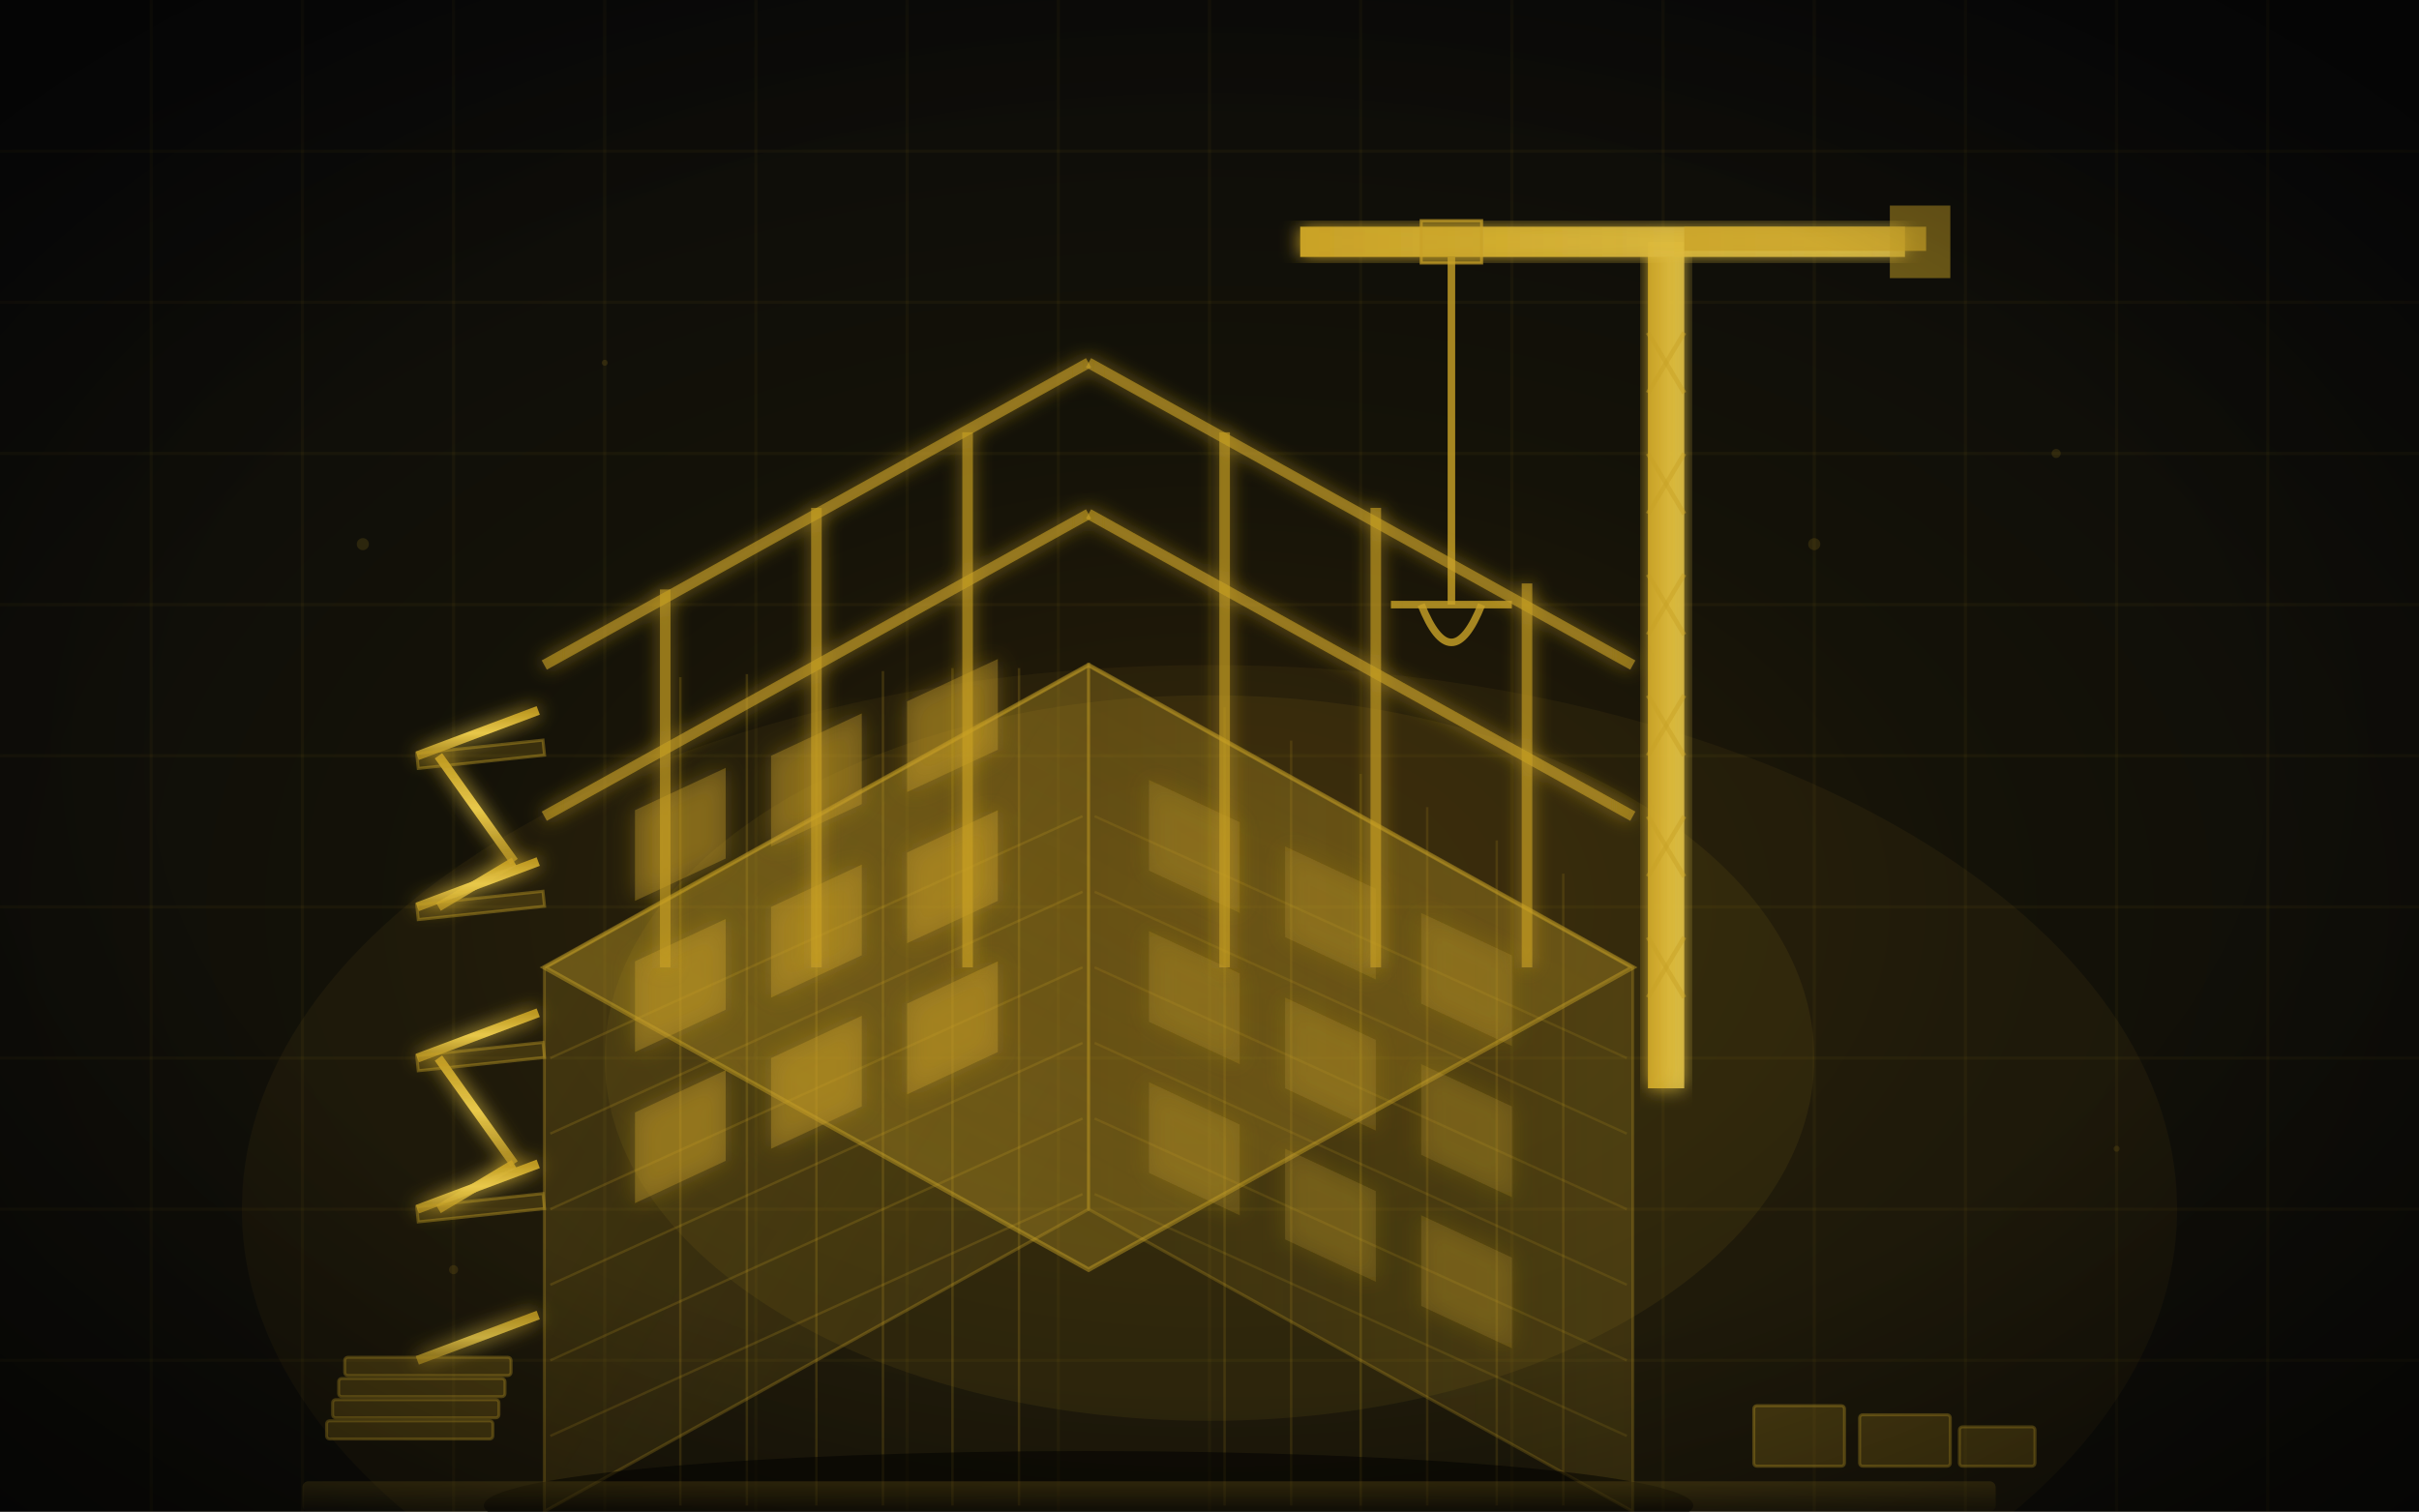
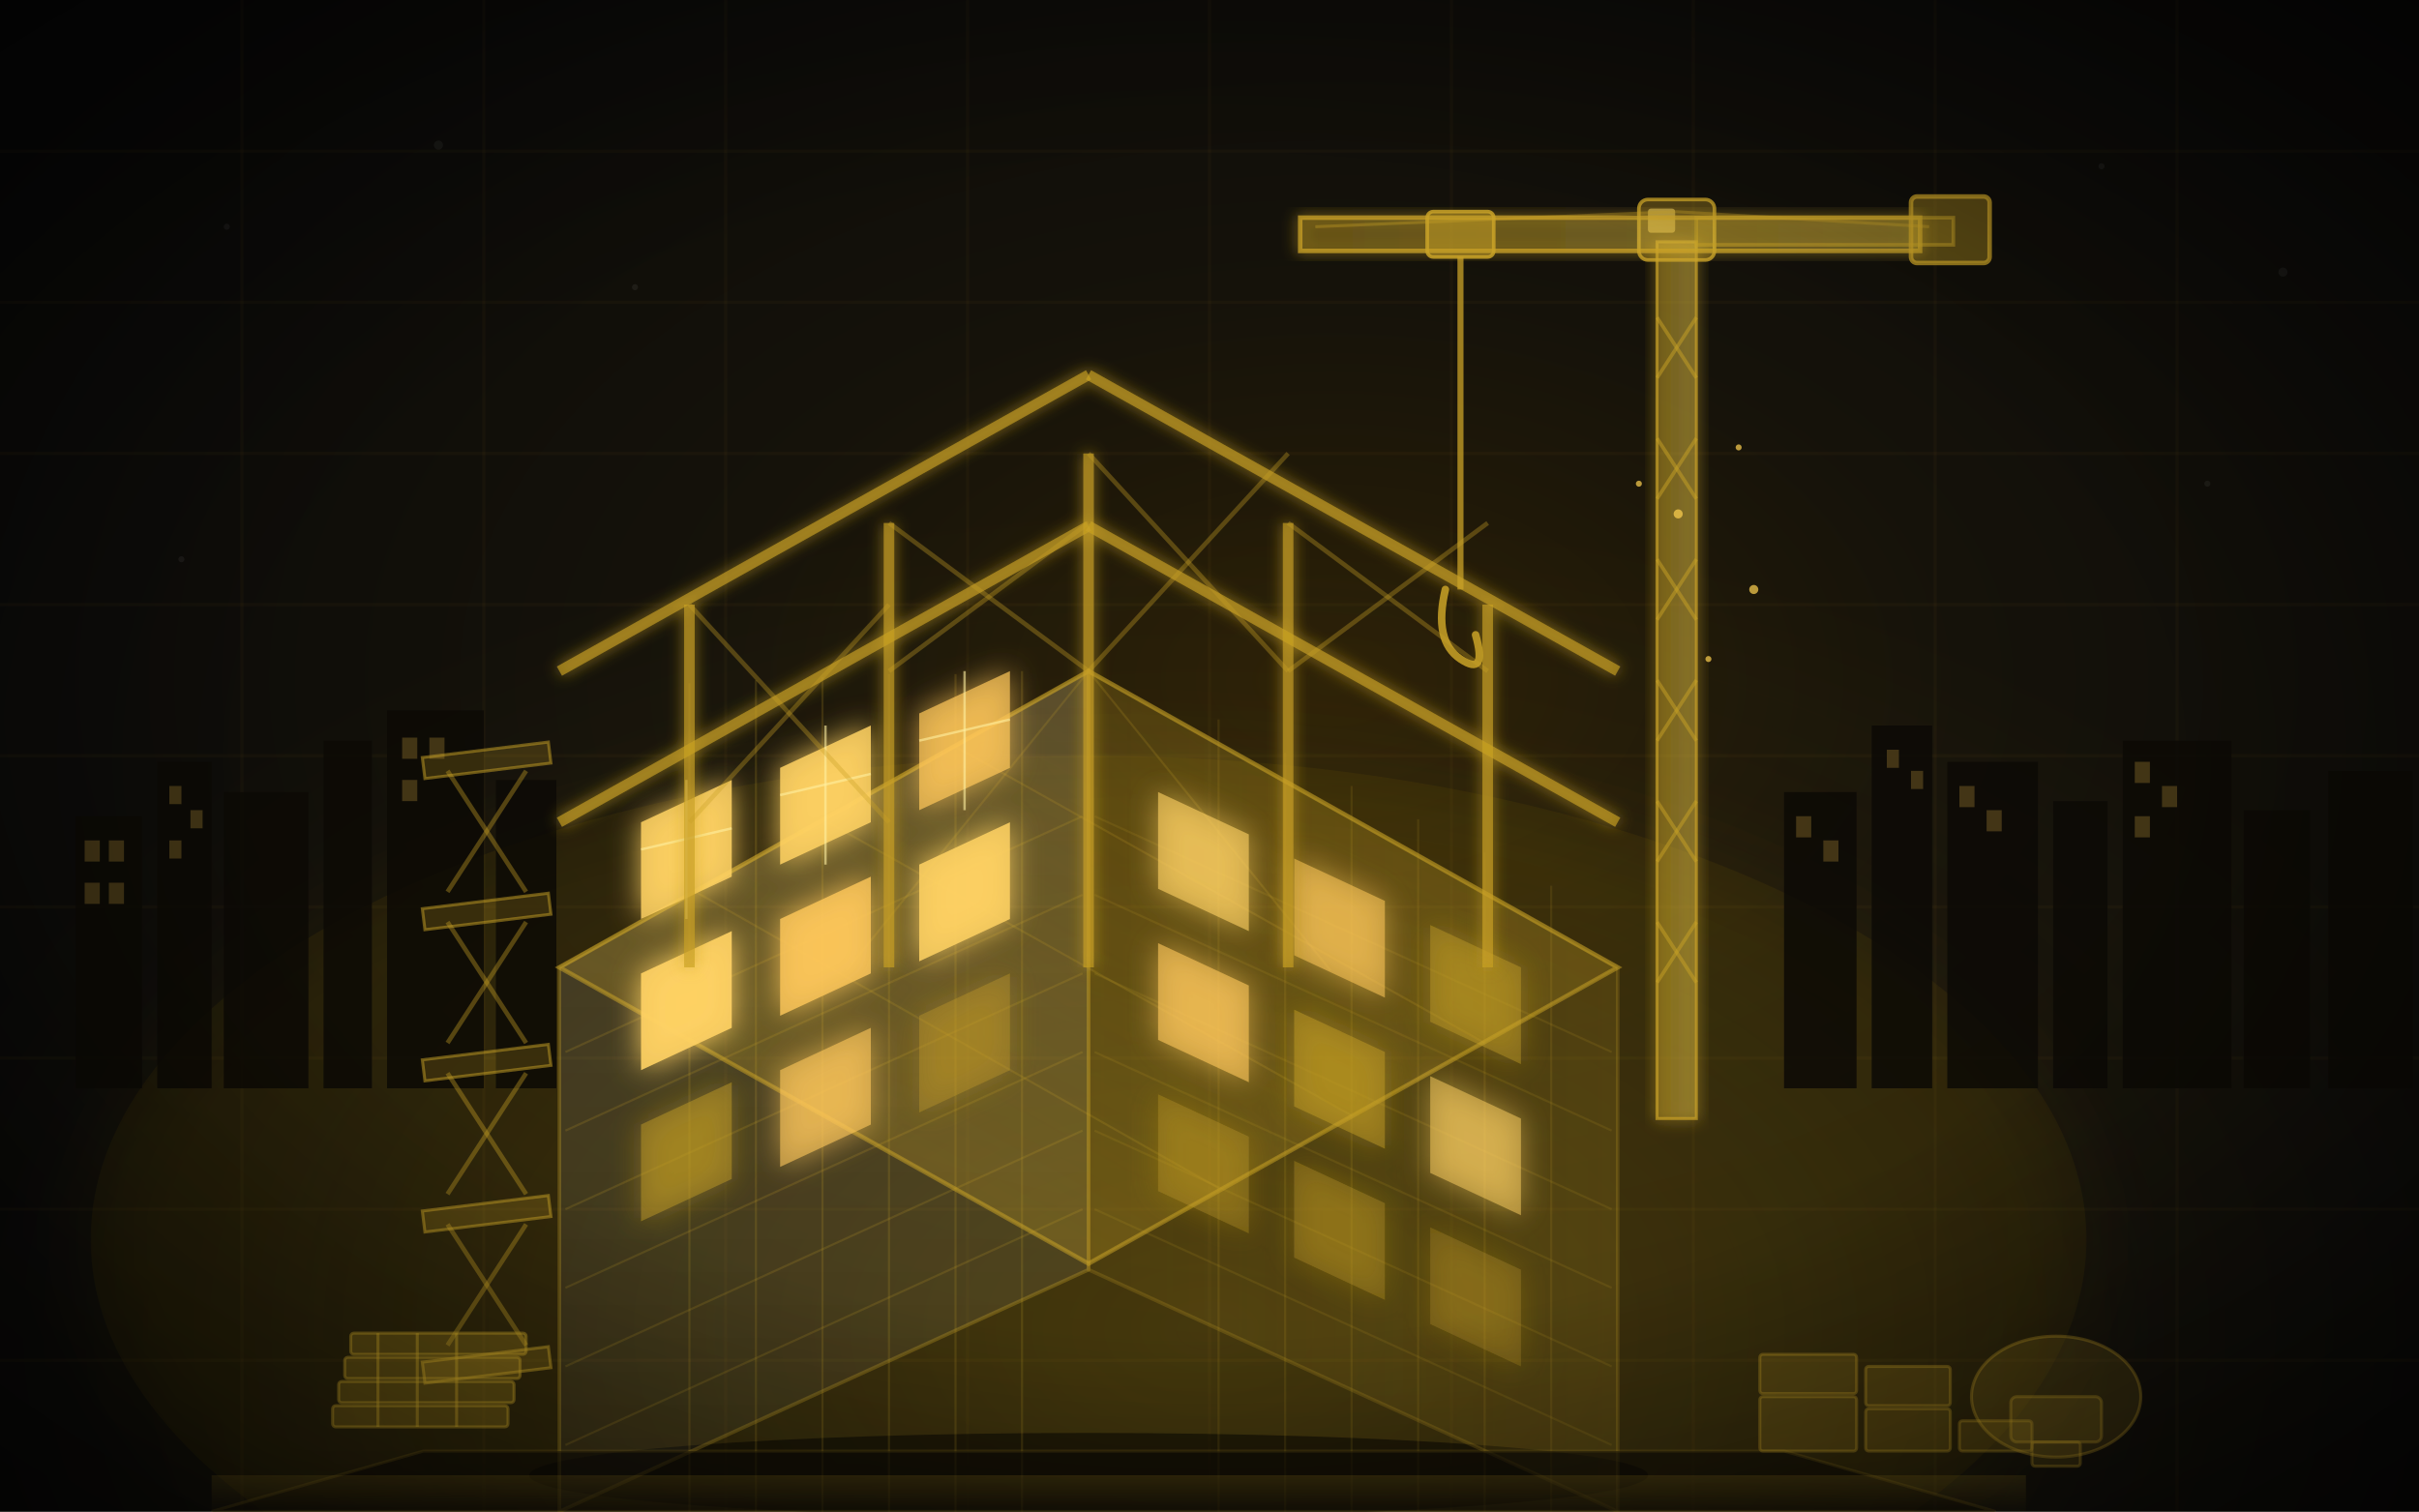
<svg xmlns="http://www.w3.org/2000/svg" viewBox="0 0 800 500" width="800" height="500">
  <defs>
-     <radialGradient id="bgGlow" cx="50%" cy="60%" r="70%">
-       <stop offset="0%" stop-color="#2a1f08" stop-opacity="1" />
-       <stop offset="45%" stop-color="#141208" stop-opacity="1" />
-       <stop offset="100%" stop-color="#0a0a0a" stop-opacity="1" />
+     <radialGradient id="bc-bgGlow" cx="55%" cy="45%" r="65%">
+       <stop offset="0%" stop-color="#2a1f06" />
+       <stop offset="40%" stop-color="#15120a" />
+       <stop offset="100%" stop-color="#080808" />
    </radialGradient>
-     <linearGradient id="bgBase" x1="0%" y1="0%" x2="0%" y2="100%">
-       <stop offset="0%" stop-color="#0d0d0d" />
-       <stop offset="100%" stop-color="#1a1505" />
-     </linearGradient>
-     <linearGradient id="buildFace" x1="0%" y1="0%" x2="100%" y2="100%">
-       <stop offset="0%" stop-color="#C9A227" stop-opacity="0.22" />
-       <stop offset="100%" stop-color="#C9A227" stop-opacity="0.08" />
-     </linearGradient>
-     <linearGradient id="buildTop" x1="0%" y1="100%" x2="100%" y2="0%">
-       <stop offset="0%" stop-color="#C9A227" stop-opacity="0.35" />
-       <stop offset="100%" stop-color="#C9A227" stop-opacity="0.15" />
-     </linearGradient>
-     <linearGradient id="buildSide" x1="0%" y1="0%" x2="100%" y2="0%">
-       <stop offset="0%" stop-color="#C9A227" stop-opacity="0.08" />
-       <stop offset="100%" stop-color="#C9A227" stop-opacity="0.18" />
-     </linearGradient>
-     <linearGradient id="steelBeam" x1="0%" y1="0%" x2="0%" y2="100%">
-       <stop offset="0%" stop-color="#C9A227" stop-opacity="0.9" />
-       <stop offset="50%" stop-color="#e8c84a" stop-opacity="1" />
-       <stop offset="100%" stop-color="#C9A227" stop-opacity="0.7" />
-     </linearGradient>
-     <filter id="beamGlow" x="-20%" y="-20%" width="140%" height="140%">
-       <feGaussianBlur stdDeviation="3" result="blur" />
+     <linearGradient id="bc-bgBase" x1="0%" y1="0%" x2="0%" y2="100%">
+       <stop offset="0%" stop-color="#0e0d0b" />
+       <stop offset="100%" stop-color="#1c1505" />
+     </linearGradient>
+     <radialGradient id="bc-siteGlow" cx="50%" cy="88%" r="55%">
+       <stop offset="0%" stop-color="rgba(201,162,39,0.2)" />
+       <stop offset="70%" stop-color="rgba(201,162,39,0.04)" />
+       <stop offset="100%" stop-color="rgba(201,162,39,0)" />
+     </radialGradient>
+     <linearGradient id="bc-faceFront" x1="0%" y1="0%" x2="0%" y2="100%">
+       <stop offset="0%" stop-color="rgba(255,255,255,0.14)" />
+       <stop offset="100%" stop-color="rgba(255,255,255,0.04)" />
+     </linearGradient>
+     <linearGradient id="bc-faceSide" x1="0%" y1="0%" x2="100%" y2="0%">
+       <stop offset="0%" stop-color="rgba(201,162,39,0.07)" />
+       <stop offset="100%" stop-color="rgba(201,162,39,0.16)" />
+     </linearGradient>
+     <linearGradient id="bc-faceTop" x1="0%" y1="100%" x2="100%" y2="0%">
+       <stop offset="0%" stop-color="rgba(201,162,39,0.3)" />
+       <stop offset="100%" stop-color="rgba(201,162,39,0.12)" />
+     </linearGradient>
+     <linearGradient id="bc-steelBeam" x1="0%" y1="0%" x2="0%" y2="100%">
+       <stop offset="0%" stop-color="#e8c84a" />
+       <stop offset="50%" stop-color="#C9A227" />
+       <stop offset="100%" stop-color="#8a6a1a" />
+     </linearGradient>
+     <linearGradient id="bc-craneGrad" x1="0%" y1="0%" x2="100%" y2="0%">
+       <stop offset="0%" stop-color="#C9A227" />
+       <stop offset="100%" stop-color="#e8c84a" />
+     </linearGradient>
+     <radialGradient id="bc-winGlow" cx="50%" cy="50%" r="50%">
+       <stop offset="0%" stop-color="rgba(255,220,120,0.95)" />
+       <stop offset="100%" stop-color="rgba(201,162,39,0.35)" />
+     </radialGradient>
+     <filter id="bc-beamGlow" x="-30%" y="-30%" width="160%" height="160%">
+       <feGaussianBlur stdDeviation="2.5" result="blur" />
      <feMerge>
        <feMergeNode in="blur" />
        <feMergeNode in="SourceGraphic" />
      </feMerge>
    </filter>
-     <filter id="softGlow" x="-50%" y="-50%" width="200%" height="200%">
-       <feGaussianBlur stdDeviation="18" result="blur" />
+     <filter id="bc-winFilter" x="-60%" y="-60%" width="220%" height="220%">
+       <feGaussianBlur stdDeviation="5" result="blur" />
      <feMerge>
        <feMergeNode in="blur" />
        <feMergeNode in="SourceGraphic" />
      </feMerge>
    </filter>
-     <filter id="winGlow" x="-50%" y="-50%" width="200%" height="200%">
-       <feGaussianBlur stdDeviation="4" result="blur" />
+     <filter id="bc-softGlow" x="-50%" y="-50%" width="200%" height="200%">
+       <feGaussianBlur stdDeviation="15" result="blur" />
      <feMerge>
        <feMergeNode in="blur" />
        <feMergeNode in="SourceGraphic" />
      </feMerge>
    </filter>
-     <linearGradient id="craneGrad" x1="0%" y1="0%" x2="100%" y2="0%">
-       <stop offset="0%" stop-color="#C9A227" stop-opacity="1" />
-       <stop offset="100%" stop-color="#e8c84a" stop-opacity="0.8" />
-     </linearGradient>
-     <linearGradient id="groundGrad" x1="0%" y1="0%" x2="0%" y2="100%">
-       <stop offset="0%" stop-color="#C9A227" stop-opacity="0.2" />
-       <stop offset="100%" stop-color="#C9A227" stop-opacity="0.03" />
+     <radialGradient id="bc-vignette" cx="50%" cy="50%" r="70%">
+       <stop offset="55%" stop-color="transparent" />
+       <stop offset="100%" stop-color="rgba(0,0,0,0.6)" />
+     </radialGradient>
+     <linearGradient id="bc-groundGrad" x1="0%" y1="0%" x2="0%" y2="100%">
+       <stop offset="0%" stop-color="rgba(201,162,39,0.18)" />
+       <stop offset="100%" stop-color="rgba(201,162,39,0.02)" />
    </linearGradient>
  </defs>
-   <rect width="800" height="500" fill="url(#bgBase)" />
-   <rect width="800" height="500" fill="url(#bgGlow)" />
-   <ellipse cx="400" cy="400" rx="320" ry="180" fill="#C9A227" fill-opacity="0.06" />
-   <ellipse cx="400" cy="350" rx="200" ry="120" fill="#C9A227" fill-opacity="0.08" />
-   <g stroke="rgba(201,162,39,0.05)" stroke-width="1" fill="none">
+   <rect width="800" height="500" fill="url(#bc-bgBase)" />
+   <rect width="800" height="500" fill="url(#bc-bgGlow)" />
+   <rect width="800" height="500" fill="url(#bc-siteGlow)" />
+   <g stroke="rgba(201,162,39,0.04)" stroke-width="1" fill="none">
    <line x1="0" y1="50" x2="800" y2="50" />
    <line x1="0" y1="100" x2="800" y2="100" />
    <line x1="0" y1="150" x2="800" y2="150" />
    <line x1="0" y1="200" x2="800" y2="200" />
    <line x1="0" y1="250" x2="800" y2="250" />
    <line x1="0" y1="300" x2="800" y2="300" />
    <line x1="0" y1="350" x2="800" y2="350" />
    <line x1="0" y1="400" x2="800" y2="400" />
    <line x1="0" y1="450" x2="800" y2="450" />
-     <line x1="50" y1="0" x2="50" y2="500" />
-     <line x1="100" y1="0" x2="100" y2="500" />
-     <line x1="150" y1="0" x2="150" y2="500" />
-     <line x1="200" y1="0" x2="200" y2="500" />
-     <line x1="250" y1="0" x2="250" y2="500" />
-     <line x1="300" y1="0" x2="300" y2="500" />
-     <line x1="350" y1="0" x2="350" y2="500" />
+     <line x1="80" y1="0" x2="80" y2="500" />
+     <line x1="160" y1="0" x2="160" y2="500" />
+     <line x1="240" y1="0" x2="240" y2="500" />
+     <line x1="320" y1="0" x2="320" y2="500" />
    <line x1="400" y1="0" x2="400" y2="500" />
-     <line x1="450" y1="0" x2="450" y2="500" />
-     <line x1="500" y1="0" x2="500" y2="500" />
-     <line x1="550" y1="0" x2="550" y2="500" />
-     <line x1="600" y1="0" x2="600" y2="500" />
-     <line x1="650" y1="0" x2="650" y2="500" />
-     <line x1="700" y1="0" x2="700" y2="500" />
-     <line x1="750" y1="0" x2="750" y2="500" />
-   </g>
-   <polygon points="180,320 360,220 360,400 180,500" fill="url(#buildFace)" stroke="rgba(201,162,39,0.3)" stroke-width="1" />
-   <polygon points="360,220 540,320 540,500 360,400" fill="url(#buildSide)" stroke="rgba(201,162,39,0.25)" stroke-width="1" />
-   <polygon points="180,320 360,220 540,320 360,420" fill="url(#buildTop)" stroke="rgba(201,162,39,0.45)" stroke-width="1.5" />
-   <g fill="none" stroke="rgba(201,162,39,0.2)" stroke-width="0.8">
-     <line x1="182" y1="350" x2="358" y2="270" />
-     <line x1="182" y1="375" x2="358" y2="295" />
-     <line x1="182" y1="400" x2="358" y2="320" />
-     <line x1="182" y1="425" x2="358" y2="345" />
-     <line x1="182" y1="450" x2="358" y2="370" />
-     <line x1="182" y1="475" x2="358" y2="395" />
-     <line x1="225" y1="224" x2="225" y2="498" />
-     <line x1="270" y1="222" x2="270" y2="498" />
-     <line x1="315" y1="221" x2="315" y2="498" />
-     <line x1="247" y1="223" x2="247" y2="498" />
-     <line x1="292" y1="222" x2="292" y2="498" />
-     <line x1="337" y1="221" x2="337" y2="498" />
-   </g>
-   <g fill="none" stroke="rgba(201,162,39,0.15)" stroke-width="0.8">
-     <line x1="362" y1="270" x2="538" y2="350" />
-     <line x1="362" y1="295" x2="538" y2="375" />
-     <line x1="362" y1="320" x2="538" y2="400" />
-     <line x1="362" y1="345" x2="538" y2="425" />
-     <line x1="362" y1="370" x2="538" y2="450" />
-     <line x1="362" y1="395" x2="538" y2="475" />
-     <line x1="405" y1="234" x2="405" y2="498" />
-     <line x1="450" y1="256" x2="450" y2="498" />
-     <line x1="495" y1="278" x2="495" y2="498" />
-     <line x1="427" y1="245" x2="427" y2="498" />
-     <line x1="472" y1="267" x2="472" y2="498" />
-     <line x1="517" y1="289" x2="517" y2="498" />
-   </g>
-   <g fill="rgba(201,162,39,0.35)" filter="url(#winGlow)">
-     <polygon points="210,268 240,254 240,284 210,298" />
-     <polygon points="255,250 285,236 285,266 255,280" />
-     <polygon points="300,232 330,218 330,248 300,262" />
-     <polygon points="210,318 240,304 240,334 210,348" />
-     <polygon points="255,300 285,286 285,316 255,330" />
-     <polygon points="300,282 330,268 330,298 300,312" />
-     <polygon points="210,368 240,354 240,384 210,398" />
-     <polygon points="255,350 285,336 285,366 255,380" />
-     <polygon points="300,332 330,318 330,348 300,362" />
-   </g>
-   <g fill="rgba(201,162,39,0.2)" filter="url(#winGlow)">
-     <polygon points="380,258 410,272 410,302 380,288" />
-     <polygon points="425,280 455,294 455,324 425,310" />
-     <polygon points="470,302 500,316 500,346 470,332" />
-     <polygon points="380,308 410,322 410,352 380,338" />
-     <polygon points="425,330 455,344 455,374 425,360" />
-     <polygon points="470,352 500,366 500,396 470,382" />
-     <polygon points="380,358 410,372 410,402 380,388" />
-     <polygon points="425,380 455,394 455,424 425,410" />
-     <polygon points="470,402 500,416 500,446 470,432" />
-   </g>
-   <g stroke="url(#steelBeam)" stroke-width="3" fill="none" filter="url(#beamGlow)">
-     <line x1="145" y1="200" x2="145" y2="500" />
-     <line x1="170" y1="190" x2="170" y2="500" />
-     <line x1="138" y1="250" x2="178" y2="235" />
-     <line x1="138" y1="300" x2="178" y2="285" />
-     <line x1="138" y1="350" x2="178" y2="335" />
-     <line x1="138" y1="400" x2="178" y2="385" />
-     <line x1="138" y1="450" x2="178" y2="435" />
-     <line x1="145" y1="250" x2="170" y2="285" />
-     <line x1="170" y1="285" x2="145" y2="300" />
-     <line x1="145" y1="350" x2="170" y2="385" />
-     <line x1="170" y1="385" x2="145" y2="400" />
-   </g>
-   <g fill="rgba(201,162,39,0.2)" stroke="rgba(201,162,39,0.4)" stroke-width="1">
-     <rect x="138" y="247" width="42" height="5" transform="rotate(-6,159,250)" />
-     <rect x="138" y="297" width="42" height="5" transform="rotate(-6,159,300)" />
-     <rect x="138" y="347" width="42" height="5" transform="rotate(-6,159,350)" />
-     <rect x="138" y="397" width="42" height="5" transform="rotate(-6,159,400)" />
-   </g>
-   <rect x="545" y="80" width="12" height="280" fill="url(#craneGrad)" filter="url(#beamGlow)" />
-   <g stroke="rgba(201,162,39,0.5)" stroke-width="1.5" fill="none">
-     <line x1="545" y1="110" x2="557" y2="130" />
-     <line x1="557" y1="110" x2="545" y2="130" />
-     <line x1="545" y1="150" x2="557" y2="170" />
-     <line x1="557" y1="150" x2="545" y2="170" />
-     <line x1="545" y1="190" x2="557" y2="210" />
-     <line x1="557" y1="190" x2="545" y2="210" />
-     <line x1="545" y1="230" x2="557" y2="250" />
-     <line x1="557" y1="230" x2="545" y2="250" />
-     <line x1="545" y1="270" x2="557" y2="290" />
-     <line x1="557" y1="270" x2="545" y2="290" />
-     <line x1="545" y1="310" x2="557" y2="330" />
-     <line x1="557" y1="310" x2="545" y2="330" />
-   </g>
-   <rect x="430" y="75" width="200" height="10" fill="url(#craneGrad)" filter="url(#beamGlow)" />
-   <rect x="557" y="75" width="80" height="8" fill="rgba(201,162,39,0.7)" />
-   <rect x="625" y="68" width="20" height="24" fill="rgba(201,162,39,0.5)" />
-   <line x1="480" y1="85" x2="480" y2="200" stroke="rgba(201,162,39,0.8)" stroke-width="2.5" />
-   <line x1="460" y1="200" x2="500" y2="200" stroke="rgba(201,162,39,0.8)" stroke-width="2.5" />
-   <path d="M470,200 Q480,225 490,200" fill="none" stroke="rgba(201,162,39,0.8)" stroke-width="2.5" />
-   <rect x="470" y="73" width="20" height="14" fill="rgba(201,162,39,0.4)" stroke="rgba(201,162,39,0.7)" stroke-width="1" />
-   <g stroke="rgba(201,162,39,0.6)" stroke-width="3.5" fill="none" filter="url(#beamGlow)">
-     <line x1="180" y1="220" x2="360" y2="120" />
-     <line x1="360" y1="120" x2="540" y2="220" />
-     <line x1="220" y1="195" x2="220" y2="320" />
-     <line x1="270" y1="168" x2="270" y2="320" />
-     <line x1="320" y1="143" x2="320" y2="320" />
-     <line x1="405" y1="143" x2="405" y2="320" />
-     <line x1="455" y1="168" x2="455" y2="320" />
-     <line x1="505" y1="193" x2="505" y2="320" />
-     <line x1="180" y1="270" x2="360" y2="170" />
-     <line x1="360" y1="170" x2="540" y2="270" />
-   </g>
-   <ellipse cx="360" cy="498" rx="200" ry="18" fill="rgba(0,0,0,0.5)" />
-   <rect x="100" y="490" width="560" height="10" fill="url(#groundGrad)" rx="2" />
-   <g fill="rgba(201,162,39,0.25)" stroke="rgba(201,162,39,0.4)" stroke-width="1">
-     <rect x="108" y="470" width="55" height="6" rx="1" />
-     <rect x="110" y="463" width="55" height="6" rx="1" />
-     <rect x="112" y="456" width="55" height="6" rx="1" />
-     <rect x="114" y="449" width="55" height="6" rx="1" />
-     <rect x="580" y="465" width="30" height="20" rx="1" />
-     <rect x="615" y="468" width="30" height="17" rx="1" />
-     <rect x="648" y="472" width="25" height="13" rx="1" />
-   </g>
-   <g fill="rgba(201,162,39,0.15)">
-     <circle cx="120" cy="180" r="2" />
-     <circle cx="680" cy="150" r="1.5" />
-     <circle cx="200" cy="120" r="1" />
-     <circle cx="600" cy="180" r="2" />
-     <circle cx="150" cy="420" r="1.5" />
-     <circle cx="700" cy="380" r="1" />
-   </g>
-   <radialGradient id="vignette" cx="50%" cy="50%" r="70%">
-     <stop offset="60%" stop-color="transparent" />
-     <stop offset="100%" stop-color="#000000" stop-opacity="0.55" />
-   </radialGradient>
-   <rect width="800" height="500" fill="url(#vignette)" />
+     <line x1="480" y1="0" x2="480" y2="500" />
+     <line x1="560" y1="0" x2="560" y2="500" />
+     <line x1="640" y1="0" x2="640" y2="500" />
+     <line x1="720" y1="0" x2="720" y2="500" />
+   </g>
+   <ellipse cx="360" cy="410" rx="330" ry="160" fill="rgba(201,162,39,0.06)" filter="url(#bc-softGlow)" />
+   <g fill="rgba(12,10,5,0.85)">
+     <rect x="25" y="270" width="22" height="90" />
+     <rect x="52" y="252" width="18" height="108" />
+     <rect x="74" y="262" width="28" height="98" />
+     <rect x="107" y="245" width="16" height="115" />
+     <rect x="128" y="235" width="32" height="125" />
+     <rect x="164" y="258" width="20" height="102" />
+     <rect x="590" y="262" width="24" height="98" />
+     <rect x="619" y="240" width="20" height="120" />
+     <rect x="644" y="252" width="30" height="108" />
+     <rect x="679" y="265" width="18" height="95" />
+     <rect x="702" y="245" width="36" height="115" />
+     <rect x="742" y="268" width="22" height="92" />
+     <rect x="770" y="255" width="28" height="105" />
+   </g>
+   <g fill="rgba(255,200,80,0.22)">
+     <rect x="28" y="278" width="5" height="7" />
+     <rect x="36" y="278" width="5" height="7" />
+     <rect x="28" y="292" width="5" height="7" />
+     <rect x="36" y="292" width="5" height="7" />
+     <rect x="56" y="260" width="4" height="6" />
+     <rect x="63" y="268" width="4" height="6" />
+     <rect x="56" y="278" width="4" height="6" />
+     <rect x="133" y="244" width="5" height="7" />
+     <rect x="142" y="244" width="5" height="7" />
+     <rect x="133" y="258" width="5" height="7" />
+     <rect x="594" y="270" width="5" height="7" />
+     <rect x="603" y="278" width="5" height="7" />
+     <rect x="624" y="248" width="4" height="6" />
+     <rect x="632" y="255" width="4" height="6" />
+     <rect x="648" y="260" width="5" height="7" />
+     <rect x="657" y="268" width="5" height="7" />
+     <rect x="706" y="252" width="5" height="7" />
+     <rect x="715" y="260" width="5" height="7" />
+     <rect x="706" y="270" width="5" height="7" />
+   </g>
+   <ellipse cx="360" cy="488" rx="185" ry="14" fill="rgba(0,0,0,0.5)" />
+   <polygon points="185,320 360,222 360,420 185,500" fill="url(#bc-faceFront)" stroke="rgba(201,162,39,0.32)" stroke-width="1.2" />
+   <polygon points="360,222 535,320 535,500 360,420" fill="url(#bc-faceSide)" stroke="rgba(201,162,39,0.22)" stroke-width="1.2" />
+   <polygon points="185,320 360,222 535,320 360,418" fill="url(#bc-faceTop)" stroke="rgba(201,162,39,0.5)" stroke-width="1.5" />
+   <g stroke="rgba(201,162,39,0.18)" stroke-width="0.7" fill="none">
+     <line x1="272" y1="271" x2="447" y2="369" />
+     <line x1="316" y1="247" x2="491" y2="345" />
+     <line x1="230" y1="295" x2="403" y2="393" />
+     <line x1="280" y1="321" x2="360" y2="222" />
+     <line x1="360" y1="222" x2="440" y2="321" />
+     <line x1="185" y1="320" x2="360" y2="418" />
+     <line x1="535" y1="320" x2="360" y2="418" />
+   </g>
+   <g fill="none" stroke="rgba(201,162,39,0.18)" stroke-width="0.7">
+     <line x1="187" y1="348" x2="358" y2="270" />
+     <line x1="187" y1="374" x2="358" y2="296" />
+     <line x1="187" y1="400" x2="358" y2="322" />
+     <line x1="187" y1="426" x2="358" y2="348" />
+     <line x1="187" y1="452" x2="358" y2="374" />
+     <line x1="187" y1="478" x2="358" y2="400" />
+     <line x1="228" y1="226" x2="228" y2="500" />
+     <line x1="272" y1="224" x2="272" y2="500" />
+     <line x1="316" y1="223" x2="316" y2="500" />
+     <line x1="250" y1="225" x2="250" y2="500" />
+     <line x1="294" y1="223" x2="294" y2="500" />
+     <line x1="338" y1="222" x2="338" y2="500" />
+   </g>
+   <g fill="none" stroke="rgba(201,162,39,0.13)" stroke-width="0.7">
+     <line x1="362" y1="270" x2="533" y2="348" />
+     <line x1="362" y1="296" x2="533" y2="374" />
+     <line x1="362" y1="322" x2="533" y2="400" />
+     <line x1="362" y1="348" x2="533" y2="426" />
+     <line x1="362" y1="374" x2="533" y2="452" />
+     <line x1="362" y1="400" x2="533" y2="478" />
+     <line x1="403" y1="238" x2="403" y2="500" />
+     <line x1="447" y1="260" x2="447" y2="500" />
+     <line x1="491" y1="282" x2="491" y2="500" />
+     <line x1="425" y1="249" x2="425" y2="500" />
+     <line x1="469" y1="271" x2="469" y2="500" />
+     <line x1="513" y1="293" x2="513" y2="500" />
+   </g>
+   <g filter="url(#bc-winFilter)">
+     <polygon points="212,272 242,258 242,290 212,304" fill="rgba(255,210,100,0.85)" />
+     <polygon points="258,254 288,240 288,272 258,286" fill="rgba(255,210,100,0.85)" />
+     <polygon points="304,236 334,222 334,254 304,268" fill="rgba(255,200,90,0.7)" />
+     <polygon points="212,322 242,308 242,340 212,354" fill="rgba(255,210,100,0.9)" />
+     <polygon points="258,304 288,290 288,322 258,336" fill="rgba(255,200,90,0.8)" />
+     <polygon points="304,286 334,272 334,304 304,318" fill="rgba(255,210,100,0.85)" />
+     <polygon points="212,372 242,358 242,390 212,404" fill="rgba(201,162,39,0.45)" />
+     <polygon points="258,354 288,340 288,372 258,386" fill="rgba(255,200,90,0.6)" />
+     <polygon points="304,336 334,322 334,354 304,368" fill="rgba(201,162,39,0.35)" />
+   </g>
+   <g stroke="rgba(255,240,160,0.6)" stroke-width="0.8" fill="none">
+     <line x1="227" y1="258" x2="227" y2="304" />
+     <line x1="212" y1="281" x2="242" y2="274" />
+     <line x1="273" y1="240" x2="273" y2="286" />
+     <line x1="258" y1="263" x2="288" y2="256" />
+     <line x1="319" y1="222" x2="319" y2="268" />
+     <line x1="304" y1="245" x2="334" y2="238" />
+   </g>
+   <g filter="url(#bc-winFilter)">
+     <polygon points="383,262 413,276 413,308 383,294" fill="rgba(255,210,100,0.6)" />
+     <polygon points="428,284 458,298 458,330 428,316" fill="rgba(255,200,90,0.55)" />
+     <polygon points="473,306 503,320 503,352 473,338" fill="rgba(201,162,39,0.4)" />
+     <polygon points="383,312 413,326 413,358 383,344" fill="rgba(255,200,90,0.6)" />
+     <polygon points="428,334 458,348 458,380 428,366" fill="rgba(201,162,39,0.45)" />
+     <polygon points="473,356 503,370 503,402 473,388" fill="rgba(255,210,100,0.5)" />
+     <polygon points="383,362 413,376 413,408 383,394" fill="rgba(201,162,39,0.3)" />
+     <polygon points="428,384 458,398 458,430 428,416" fill="rgba(201,162,39,0.3)" />
+     <polygon points="473,406 503,420 503,452 473,438" fill="rgba(201,162,39,0.25)" />
+   </g>
+   <g stroke="url(#bc-steelBeam)" stroke-width="3.5" fill="none" filter="url(#bc-beamGlow)">
+     <line x1="148" y1="205" x2="148" y2="500" />
+     <line x1="174" y1="193" x2="174" y2="500" />
+   </g>
+   <g fill="rgba(201,162,39,0.22)" stroke="rgba(201,162,39,0.5)" stroke-width="1">
+     <rect x="140" y="248" width="42" height="7" transform="rotate(-7,161,252)" />
+     <rect x="140" y="298" width="42" height="7" transform="rotate(-7,161,302)" />
+     <rect x="140" y="348" width="42" height="7" transform="rotate(-7,161,352)" />
+     <rect x="140" y="398" width="42" height="7" transform="rotate(-7,161,402)" />
+     <rect x="140" y="448" width="42" height="7" transform="rotate(-7,161,452)" />
+   </g>
+   <g stroke="rgba(201,162,39,0.38)" stroke-width="1.5" fill="none">
+     <line x1="148" y1="255" x2="174" y2="295" />
+     <line x1="174" y1="255" x2="148" y2="295" />
+     <line x1="148" y1="305" x2="174" y2="345" />
+     <line x1="174" y1="305" x2="148" y2="345" />
+     <line x1="148" y1="355" x2="174" y2="395" />
+     <line x1="174" y1="355" x2="148" y2="395" />
+     <line x1="148" y1="405" x2="174" y2="445" />
+     <line x1="174" y1="405" x2="148" y2="445" />
+   </g>
+   <g stroke="rgba(201,162,39,0.65)" stroke-width="3.5" fill="none" filter="url(#bc-beamGlow)">
+     <line x1="185" y1="222" x2="360" y2="124" />
+     <line x1="360" y1="124" x2="535" y2="222" />
+     <line x1="185" y1="272" x2="360" y2="174" />
+     <line x1="360" y1="174" x2="535" y2="272" />
+     <line x1="228" y1="200" x2="228" y2="320" />
+     <line x1="294" y1="173" x2="294" y2="320" />
+     <line x1="360" y1="150" x2="360" y2="320" />
+     <line x1="426" y1="173" x2="426" y2="320" />
+     <line x1="492" y1="200" x2="492" y2="320" />
+   </g>
+   <g stroke="rgba(201,162,39,0.35)" stroke-width="1.5" fill="none">
+     <line x1="228" y1="200" x2="294" y2="272" />
+     <line x1="294" y1="200" x2="228" y2="272" />
+     <line x1="294" y1="173" x2="360" y2="222" />
+     <line x1="360" y1="173" x2="294" y2="222" />
+     <line x1="360" y1="150" x2="426" y2="222" />
+     <line x1="426" y1="150" x2="360" y2="222" />
+     <line x1="426" y1="173" x2="492" y2="222" />
+     <line x1="492" y1="173" x2="426" y2="222" />
+   </g>
+   <rect x="548" y="80" width="13" height="290" fill="url(#bc-craneGrad)" fill-opacity="0.3" stroke="rgba(201,162,39,0.7)" stroke-width="1" filter="url(#bc-beamGlow)" />
+   <g stroke="rgba(201,162,39,0.5)" stroke-width="1.2" fill="none">
+     <line x1="548" y1="105" x2="561" y2="125" />
+     <line x1="561" y1="105" x2="548" y2="125" />
+     <line x1="548" y1="145" x2="561" y2="165" />
+     <line x1="561" y1="145" x2="548" y2="165" />
+     <line x1="548" y1="185" x2="561" y2="205" />
+     <line x1="561" y1="185" x2="548" y2="205" />
+     <line x1="548" y1="225" x2="561" y2="245" />
+     <line x1="561" y1="225" x2="548" y2="245" />
+     <line x1="548" y1="265" x2="561" y2="285" />
+     <line x1="561" y1="265" x2="548" y2="285" />
+     <line x1="548" y1="305" x2="561" y2="325" />
+     <line x1="561" y1="305" x2="548" y2="325" />
+   </g>
+   <rect x="542" y="66" width="25" height="20" rx="3" fill="rgba(201,162,39,0.35)" stroke="rgba(201,162,39,0.8)" stroke-width="1.2" />
+   <rect x="545" y="69" width="9" height="8" rx="1" fill="rgba(255,220,100,0.55)" />
+   <rect x="430" y="72" width="205" height="11" fill="url(#bc-craneGrad)" fill-opacity="0.25" stroke="rgba(201,162,39,0.75)" stroke-width="1.5" filter="url(#bc-beamGlow)" />
+   <rect x="561" y="72" width="85" height="9" fill="rgba(201,162,39,0.2)" stroke="rgba(201,162,39,0.5)" stroke-width="1.2" />
+   <rect x="632" y="65" width="26" height="22" rx="2" fill="rgba(201,162,39,0.4)" stroke="rgba(201,162,39,0.75)" stroke-width="1.5" />
+   <g stroke="rgba(201,162,39,0.35)" stroke-width="1" fill="none">
+     <line x1="554" y1="70" x2="435" y2="75" />
+     <line x1="554" y1="70" x2="638" y2="75" />
+   </g>
+   <rect x="472" y="70" width="22" height="15" rx="2" fill="rgba(201,162,39,0.5)" stroke="rgba(201,162,39,0.85)" stroke-width="1.2" />
+   <line x1="483" y1="85" x2="483" y2="195" stroke="rgba(201,162,39,0.75)" stroke-width="2" />
+   <path d="M478,195 Q474,212 483,218 Q492,224 488,210" fill="none" stroke="rgba(201,162,39,0.85)" stroke-width="2.5" stroke-linecap="round" />
+   <polygon points="140,480 590,480 660,500 70,500" fill="rgba(15,12,5,0.65)" stroke="rgba(201,162,39,0.15)" stroke-width="1" />
+   <rect x="70" y="488" width="600" height="12" fill="url(#bc-groundGrad)" />
+   <g fill="rgba(201,162,39,0.28)" stroke="rgba(201,162,39,0.45)" stroke-width="1">
+     <rect x="110" y="465" width="58" height="7" rx="1" />
+     <rect x="112" y="457" width="58" height="7" rx="1" />
+     <rect x="114" y="449" width="58" height="7" rx="1" />
+     <rect x="116" y="441" width="58" height="7" rx="1" />
+     <line x1="125" y1="441" x2="125" y2="472" />
+     <line x1="138" y1="441" x2="138" y2="472" />
+     <line x1="151" y1="441" x2="151" y2="472" />
+   </g>
+   <g fill="rgba(201,162,39,0.2)" stroke="rgba(201,162,39,0.35)" stroke-width="1">
+     <rect x="582" y="462" width="32" height="18" rx="1" />
+     <rect x="617" y="466" width="28" height="14" rx="1" />
+     <rect x="648" y="470" width="24" height="10" rx="1" />
+     <rect x="582" y="448" width="32" height="13" rx="1" />
+     <rect x="617" y="452" width="28" height="13" rx="1" />
+   </g>
+   <g fill="rgba(201,162,39,0.18)" stroke="rgba(201,162,39,0.35)" stroke-width="1">
+     <ellipse cx="680" cy="462" rx="28" ry="20" />
+     <rect x="665" y="462" width="30" height="15" rx="2" />
+     <rect x="672" y="477" width="16" height="8" rx="1" />
+   </g>
+   <g fill="rgba(255,210,80,0.7)">
+     <circle cx="555" cy="170" r="1.5" />
+     <circle cx="575" cy="148" r="1" />
+     <circle cx="542" cy="160" r="1" />
+     <circle cx="580" cy="195" r="1.5" />
+     <circle cx="565" cy="218" r="1" />
+   </g>
+   <g fill="rgba(255,255,255,0.06)">
+     <circle cx="75" cy="75" r="1" />
+     <circle cx="145" cy="48" r="1.5" />
+     <circle cx="695" cy="55" r="1" />
+     <circle cx="755" cy="90" r="1.5" />
+     <circle cx="60" cy="185" r="1" />
+     <circle cx="730" cy="160" r="1" />
+     <circle cx="210" cy="95" r="1" />
+   </g>
+   <rect width="800" height="500" fill="url(#bc-vignette)" />
</svg>
